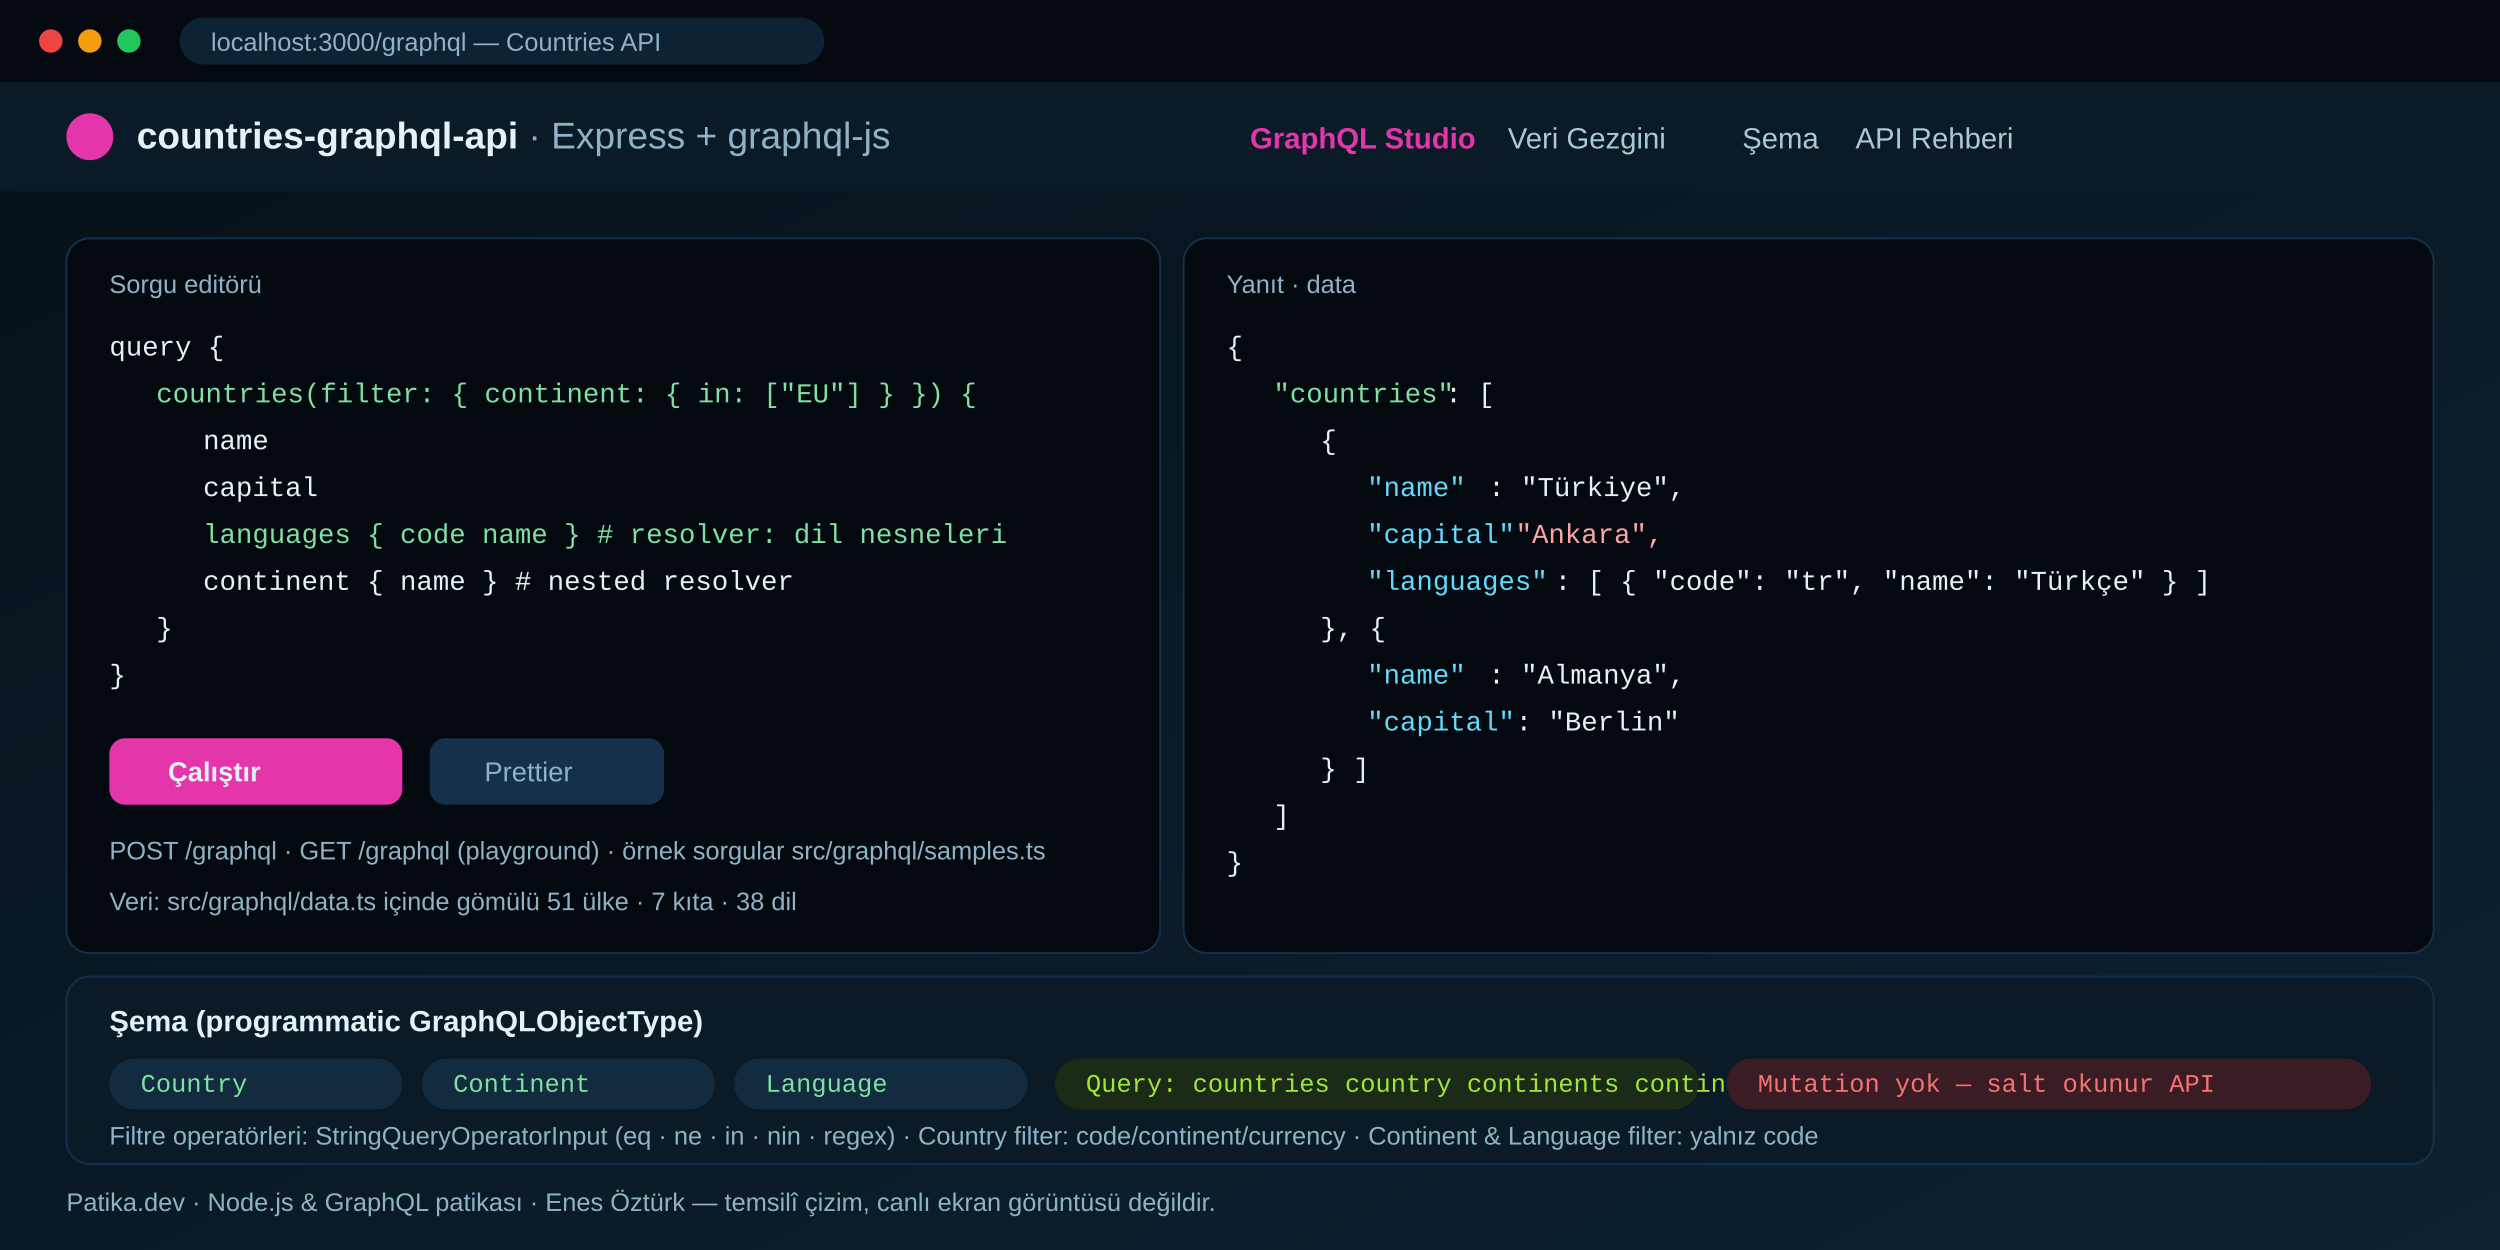
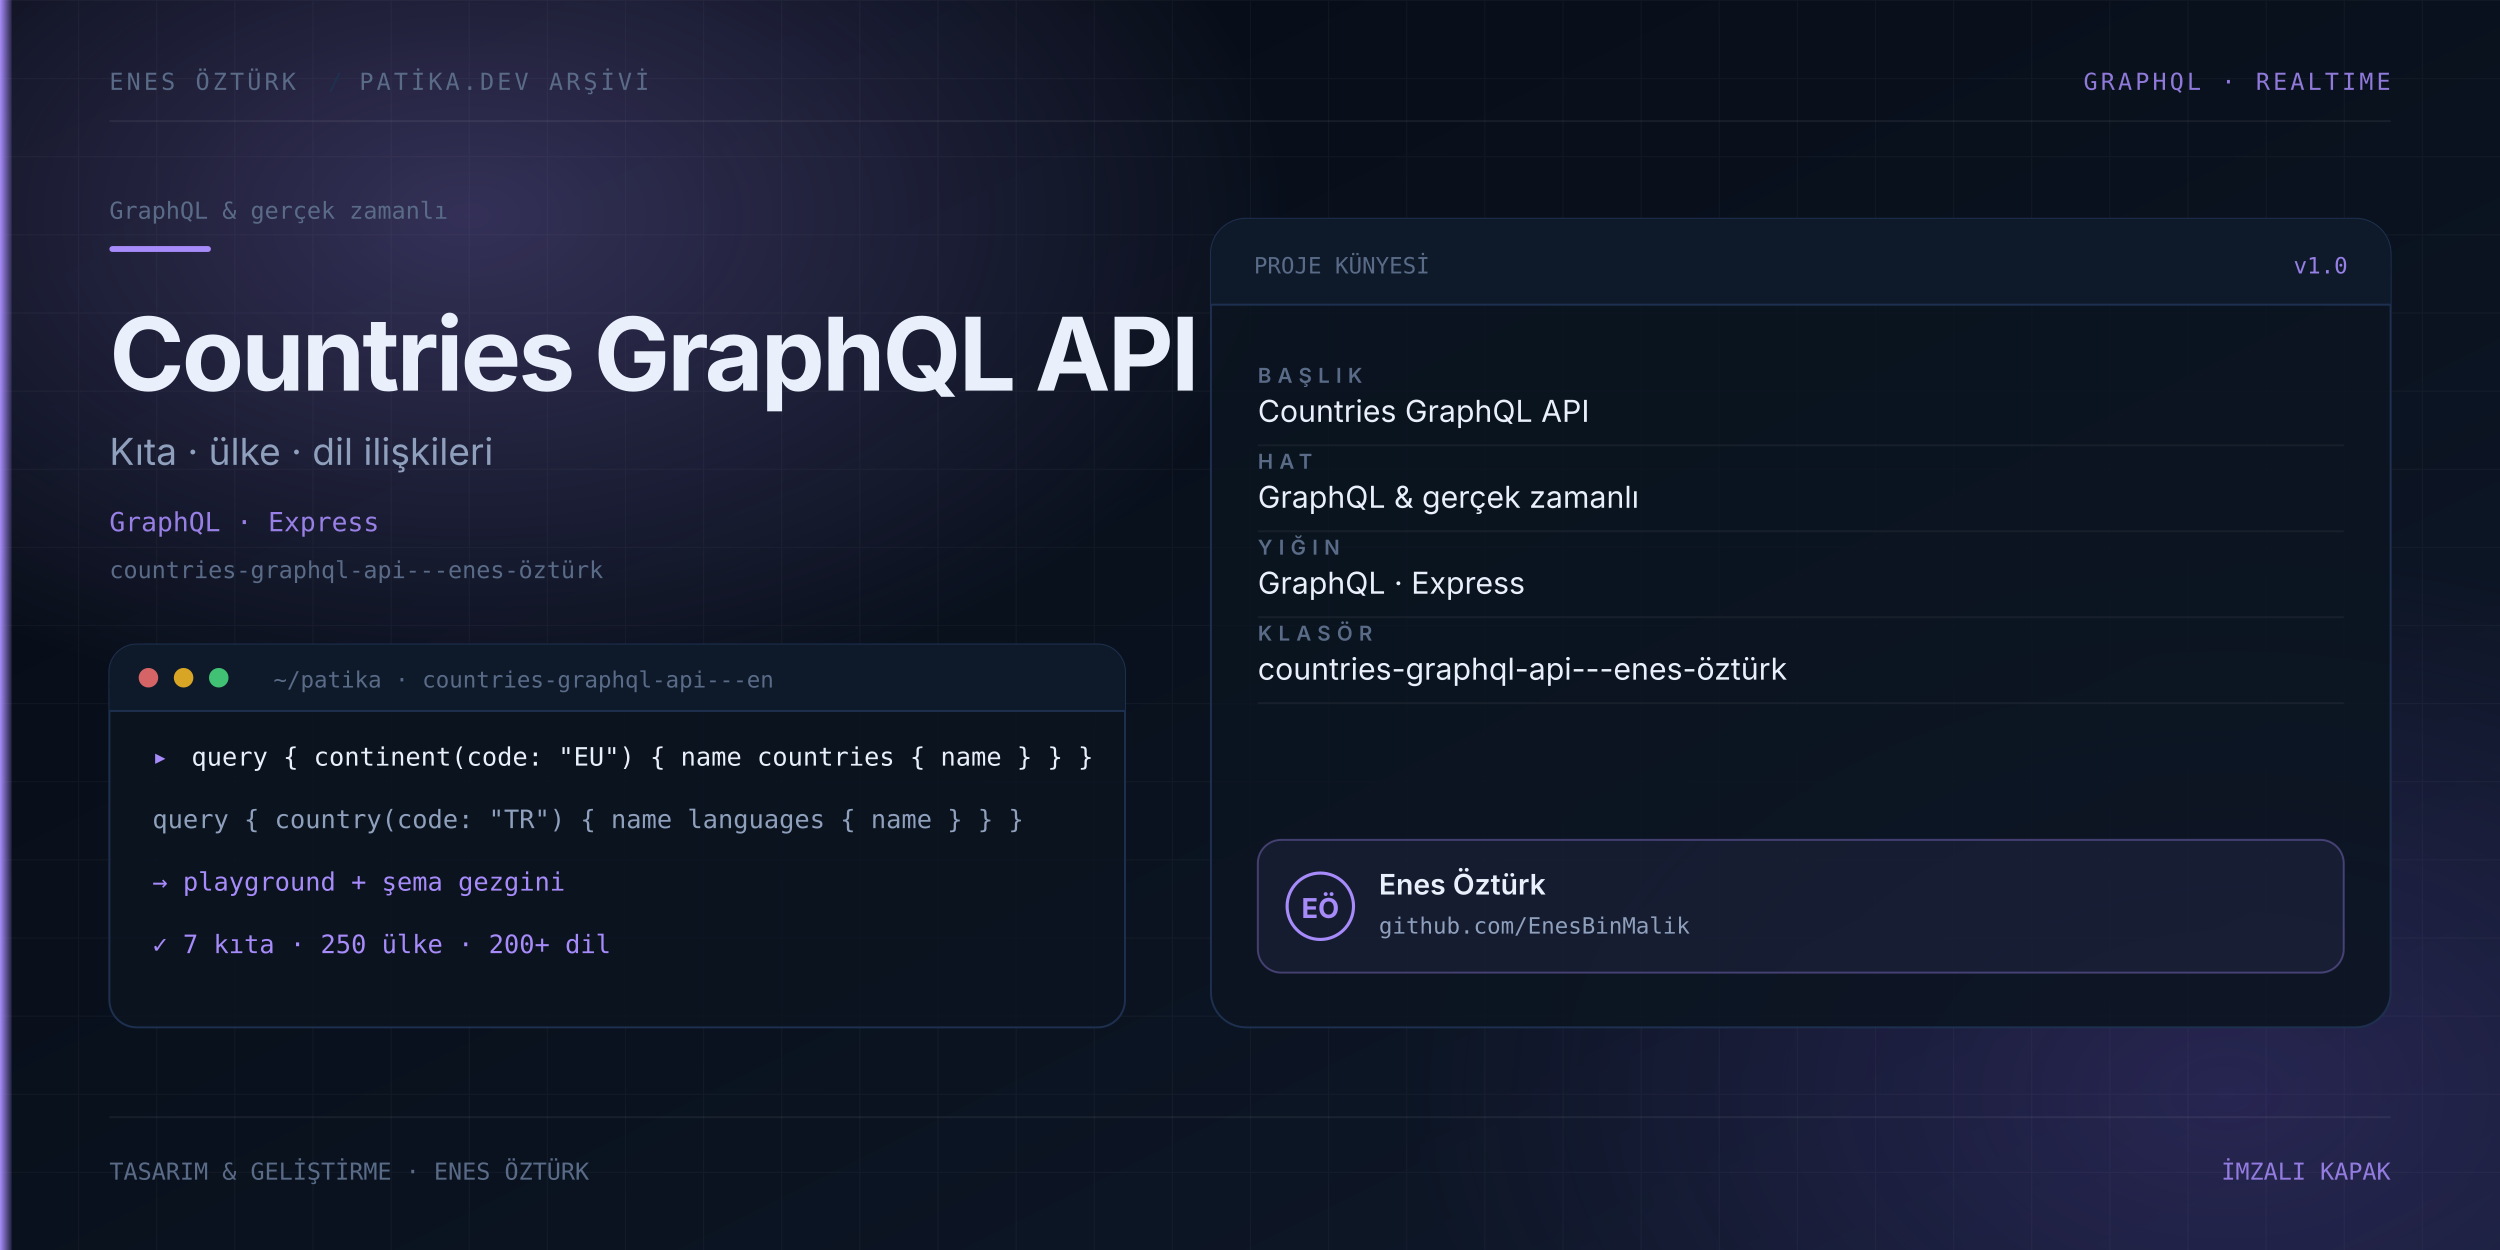
- <svg xmlns="http://www.w3.org/2000/svg" viewBox="0 0 1280 640" width="1280" height="640" role="img" aria-label="Ülkeler GraphQL API sorgulama arayüzü mockup'ı">
+ <svg xmlns="http://www.w3.org/2000/svg" viewBox="0 0 1280 640" width="1280" height="640" role="img" aria-label="Countries GraphQL API — Enes Öztürk imza kapağı">
  <defs>
-     <linearGradient id="bg3" x1="0" y1="0" x2="1" y2="1">
-       <stop offset="0%" stop-color="#071018" />
-       <stop offset="100%" stop-color="#0d2233" />
+     <linearGradient id="bg" x1="0" y1="0" x2="1" y2="1">
+       <stop offset="0" stop-color="#060B14" />
+       <stop offset="55%" stop-color="#0A121F" />
+       <stop offset="100%" stop-color="#101A2C" />
    </linearGradient>
-     <style>
-       .lbl{font-family:'Segoe UI',Arial,sans-serif;fill:#e6f1f7}
-       .mut{font-family:'Segoe UI',Arial,sans-serif;fill:#8fb3c6}
-       .mono{font-family:Consolas,'Courier New',monospace}
-       .tab{font-family:'Segoe UI',Arial,sans-serif;font-size:15px;fill:#a9c9d9}
-       .tabOn{font-family:'Segoe UI',Arial,sans-serif;font-size:15px;fill:#e535ab;font-weight:600}
-     </style>
+     <linearGradient id="acc" x1="0" y1="0" x2="1" y2="0">
+       <stop offset="0" stop-color="#A78BFA" />
+       <stop offset="100%" stop-color="#A78BFA" stop-opacity="0.15" />
+     </linearGradient>
+     <radialGradient id="glow1" cx="50%" cy="50%" r="50%">
+       <stop offset="0" stop-color="#A78BFA" stop-opacity="0.28" />
+       <stop offset="100%" stop-color="#A78BFA" stop-opacity="0" />
+     </radialGradient>
+     <radialGradient id="glow2" cx="50%" cy="50%" r="50%">
+       <stop offset="0" stop-color="#8B5CF6" stop-opacity="0.20" />
+       <stop offset="100%" stop-color="#8B5CF6" stop-opacity="0" />
+     </radialGradient>
+     <linearGradient id="fade" x1="0" y1="0" x2="0" y2="1">
+       <stop offset="0" stop-color="#FFFFFF" stop-opacity="0.10" />
+       <stop offset="100%" stop-color="#FFFFFF" stop-opacity="0.02" />
+     </linearGradient>
+     <pattern id="grid" width="40" height="40" patternUnits="userSpaceOnUse">
+       <path d="M40 0H0V40" fill="none" stroke="#FFFFFF" stroke-opacity="0.035" stroke-width="1" />
+     </pattern>
+     <pattern id="dots" width="24" height="24" patternUnits="userSpaceOnUse">
+       <circle cx="1.5" cy="1.5" r="1.5" fill="#A78BFA" fill-opacity="0.12" />
+     </pattern>
+     <filter id="soft" x="-30%" y="-30%" width="160%" height="160%">
+       <feGaussianBlur stdDeviation="26" />
+     </filter>
+     <style>.t{font-family:'Segoe UI',Inter,system-ui,-apple-system,'Helvetica Neue',Arial,sans-serif;}.m{font-family:'JetBrains Mono','Cascadia Code',Consolas,'SF Mono',monospace;}.ttl{font-family:'Segoe UI',Inter,system-ui,-apple-system,'Helvetica Neue',Arial,sans-serif;font-weight:700;letter-spacing:-1.4px}.cap{font-family:'Segoe UI',Inter,system-ui,-apple-system,'Helvetica Neue',Arial,sans-serif;font-weight:600;letter-spacing:3.2px}</style>
  </defs>
-   <rect width="1280" height="640" fill="url(#bg3)" />
-   <rect x="0" y="0" width="1280" height="42" fill="#04090f" />
-   <circle cx="26" cy="21" r="6" fill="#ef4444" />
-   <circle cx="46" cy="21" r="6" fill="#f59e0b" />
-   <circle cx="66" cy="21" r="6" fill="#22c55e" />
-   <rect x="92" y="9" width="330" height="24" rx="12" fill="#0d2233" />
-   <text x="108" y="26" class="mut" font-size="13">localhost:3000/graphql — Countries API</text>
-   <rect x="0" y="42" width="1280" height="56" fill="#0a1a26" />
-   <rect x="34" y="58" width="24" height="24" rx="12" fill="#e535ab" />
-   <text x="70" y="76" class="lbl" font-size="19" font-weight="700">countries-graphql-api <tspan class="mut" font-weight="400">· Express + graphql-js</tspan>
-   </text>
-   <text x="640" y="76" class="tabOn">GraphQL Studio</text>
-   <text x="772" y="76" class="tab">Veri Gezgini</text>
-   <text x="892" y="76" class="tab">Şema</text>
-   <text x="950" y="76" class="tab">API Rehberi</text>
-   <rect x="34" y="122" width="560" height="366" rx="12" fill="#04090f" stroke="#14304a" />
-   <text x="56" y="150" class="mut" font-size="13">Sorgu editörü</text>
-   <g font-size="14" class="mono">
-     <text x="56" y="182" fill="#e6f1f7">query {</text>
-     <text x="80" y="206" fill="#7ee0a3">countries(filter: { continent: { in: ["EU"] } }) {</text>
-     <text x="104" y="230" fill="#e6f1f7">name</text>
-     <text x="104" y="254" fill="#e6f1f7">capital</text>
-     <text x="104" y="278" fill="#7ee0a3">languages { code name }   # resolver: dil nesneleri</text>
-     <text x="104" y="302" fill="#e6f1f7">continent { name }          # nested resolver</text>
-     <text x="80" y="326" fill="#e6f1f7">}</text>
-     <text x="56" y="350" fill="#e6f1f7">}</text>
+   <rect width="1280" height="640" fill="url(#bg)" />
+   <rect width="1280" height="640" fill="url(#grid)" />
+   <ellipse cx="240" cy="110" rx="420" ry="260" fill="url(#glow1)" />
+   <ellipse cx="1140" cy="560" rx="420" ry="280" fill="url(#glow2)" />
+   <rect x="0" y="0" width="6" height="640" fill="url(#acc)" />
+   <g class="m" font-size="12" fill="#5A6B88" letter-spacing="1.6">
+     <text x="56" y="46">ENES ÖZTÜRK</text>
+     <text x="168" y="46" fill="#1E3050">/</text>
+     <text x="184" y="46">PATİKA.DEV ARŞİVİ</text>
+     <text x="1224" y="46" text-anchor="end" fill="#A78BFA" fill-opacity="0.85">GRAPHQL · REALTIME</text>
  </g>
-   <rect x="56" y="378" width="150" height="34" rx="8" fill="#e535ab" />
-   <text x="86" y="400" class="lbl" font-size="14" font-weight="600">Çalıştır</text>
-   <rect x="220" y="378" width="120" height="34" rx="8" fill="#14304a" />
-   <text x="248" y="400" class="mut" font-size="14">Prettier</text>
-   <text x="56" y="440" class="mut" font-size="13">POST /graphql · GET /graphql (playground) · örnek sorgular src/graphql/samples.ts</text>
-   <text x="56" y="466" class="mut" font-size="13">Veri: src/graphql/data.ts içinde gömülü 51 ülke · 7 kıta · 38 dil</text>
-   <rect x="606" y="122" width="640" height="366" rx="12" fill="#04090f" stroke="#14304a" />
-   <text x="628" y="150" class="mut" font-size="13">Yanıt · data</text>
-   <g font-size="14" class="mono">
-     <text x="628" y="182" fill="#e6f1f7">{</text>
-     <text x="652" y="206" fill="#7ee0a3">"countries"</text>
-     <text x="740" y="206" fill="#e6f1f7">: [</text>
-     <text x="676" y="230" fill="#e6f1f7">{</text>
-     <text x="700" y="254" fill="#61dafb">"name"</text>
-     <text x="762" y="254" fill="#e6f1f7">: "Türkiye",</text>
-     <text x="700" y="278" fill="#61dafb">"capital"</text>
-     <text x="776" y="278" fill="#fca5a5">"Ankara",</text>
-     <text x="700" y="302" fill="#61dafb">"languages"</text>
-     <text x="796" y="302" fill="#e6f1f7">: [ { "code": "tr", "name": "Türkçe" } ]</text>
-     <text x="676" y="326" fill="#e6f1f7">}, {</text>
-     <text x="700" y="350" fill="#61dafb">"name"</text>
-     <text x="762" y="350" fill="#e6f1f7">: "Almanya",</text>
-     <text x="700" y="374" fill="#61dafb">"capital"</text>
-     <text x="776" y="374" fill="#e6f1f7">: "Berlin"</text>
-     <text x="676" y="398" fill="#e6f1f7">} ]</text>
-     <text x="652" y="422" fill="#e6f1f7">]</text>
-     <text x="628" y="446" fill="#e6f1f7">}</text>
+   <line x1="56" y1="62" x2="1224" y2="62" stroke="#FFFFFF" stroke-opacity="0.06" />
+   <g class="m" font-size="12" fill="#5A6B88">
+     <text x="56" y="112">GraphQL &amp; gerçek zamanlı</text>
  </g>
-   <rect x="34" y="500" width="1212" height="96" rx="12" fill="#0a1a26" stroke="#14304a" />
-   <text x="56" y="528" class="lbl" font-size="15" font-weight="600">Şema (programmatic GraphQLObjectType)</text>
-   <g font-size="13" class="mono">
-     <rect x="56" y="542" width="150" height="26" rx="13" fill="#122b3f" />
-     <text x="72" y="559" fill="#7ee0a3">Country</text>
-     <rect x="216" y="542" width="150" height="26" rx="13" fill="#122b3f" />
-     <text x="232" y="559" fill="#7ee0a3">Continent</text>
-     <rect x="376" y="542" width="150" height="26" rx="13" fill="#122b3f" />
-     <text x="392" y="559" fill="#7ee0a3">Language</text>
-     <rect x="540" y="542" width="330" height="26" rx="13" fill="#1c2b17" />
-     <text x="556" y="559" fill="#a3e635">Query: countries country continents continent languages language</text>
-     <rect x="884" y="542" width="330" height="26" rx="13" fill="#3a1d24" />
-     <text x="900" y="559" fill="#f87171">Mutation yok — salt okunur API</text>
-   </g>
-   <text x="56" y="586" class="mut" font-size="13">Filtre operatörleri: StringQueryOperatorInput (eq · ne · in · nin · regex) · Country filter: code/continent/currency · Continent &amp; Language filter: yalnız code</text>
-   <text x="34" y="620" class="mut" font-size="13">Patika.dev · Node.js &amp; GraphQL patikası · Enes Öztürk — temsilî çizim, canlı ekran görüntüsü değildir.</text>
+   <rect x="56" y="126" width="52" height="3" rx="1.5" fill="#A78BFA" />
+   <text x="56" y="200" class="ttl" font-size="52" fill="#E9F0FB">Countries GraphQL API</text>
+   <text x="56" y="238" class="t" font-size="19" fill="#8FA0BD">Kıta · ülke · dil ilişkileri</text>
+   <text x="56" y="272" class="m" font-size="13.5" fill="#A78BFA" fill-opacity="0.9">GraphQL · Express</text>
+   <text x="56" y="296" class="m" font-size="12" fill="#5A6B88">countries-graphql-api---enes-öztürk</text>
+   <rect x="56" y="330" width="520" height="196" rx="14" fill="#0B1420" fill-opacity="0.92" stroke="#1E3050" />
+   <rect x="56" y="330" width="520" height="34" rx="14" fill="#0E1A2A" />
+   <rect x="56" y="350" width="520" height="14" fill="#0E1A2A" />
+   <line x1="56" y1="364" x2="576" y2="364" stroke="#1E3050" />
+   <circle cx="76" cy="347" r="5" fill="#F87171" fill-opacity="0.85" />
+   <circle cx="94" cy="347" r="5" fill="#FBBF24" fill-opacity="0.85" />
+   <circle cx="112" cy="347" r="5" fill="#4ADE80" fill-opacity="0.85" />
+   <text x="140" y="352" class="m" font-size="11.5" fill="#5A6B88">~/patika · countries-graphql-api---en</text>
+   <text x="78" y="392" class="m" font-size="13.5" fill="#A78BFA">▸</text>
+   <text x="98" y="392" class="m" font-size="13" fill="#E9F0FB">query { continent(code: "EU") { name  countries { name } } }</text>
+   <text x="78" y="424" class="m" font-size="13" fill="#8FA0BD">query { country(code: "TR") { name  languages { name } } }</text>
+   <text x="78" y="456" class="m" font-size="13" fill="#A78BFA">→ playground + şema gezgini</text>
+   <text x="78" y="488" class="m" font-size="13" fill="#A78BFA">✓ 7 kıta · 250 ülke · 200+ dil</text>
+   <rect x="620" y="112" width="604" height="414" rx="18" fill="#0B1420" fill-opacity="0.85" stroke="#1E3050" />
+   <rect x="620" y="112" width="604" height="44" rx="18" fill="#0E1A2A" />
+   <rect x="620" y="138" width="604" height="18" fill="#0E1A2A" />
+   <line x1="620" y1="156" x2="1224" y2="156" stroke="#1E3050" />
+   <text x="642" y="140" class="m" font-size="11.5" fill="#5A6B88">PROJE KÜNYESİ</text>
+   <text x="1202" y="140" class="m" font-size="11.5" fill="#A78BFA" text-anchor="end" fill-opacity="0.9">v1.0</text>
+   <text x="644" y="196" class="cap" font-size="10.5" fill="#5A6B88">BAŞLIK</text>
+   <text x="644" y="216" class="t" font-size="15.5" fill="#E9F0FB">Countries GraphQL API</text>
+   <line x1="644" y1="228" x2="1200" y2="228" stroke="#FFFFFF" stroke-opacity="0.05" />
+   <text x="644" y="240" class="cap" font-size="10.5" fill="#5A6B88">HAT</text>
+   <text x="644" y="260" class="t" font-size="15.5" fill="#E9F0FB">GraphQL &amp; gerçek zamanlı</text>
+   <line x1="644" y1="272" x2="1200" y2="272" stroke="#FFFFFF" stroke-opacity="0.05" />
+   <text x="644" y="284" class="cap" font-size="10.5" fill="#5A6B88">YIĞIN</text>
+   <text x="644" y="304" class="t" font-size="15.5" fill="#E9F0FB">GraphQL · Express</text>
+   <line x1="644" y1="316" x2="1200" y2="316" stroke="#FFFFFF" stroke-opacity="0.05" />
+   <text x="644" y="328" class="cap" font-size="10.5" fill="#5A6B88">KLASÖR</text>
+   <text x="644" y="348" class="t" font-size="15.5" fill="#E9F0FB">countries-graphql-api---enes-öztürk</text>
+   <line x1="644" y1="360" x2="1200" y2="360" stroke="#FFFFFF" stroke-opacity="0.05" />
+   <rect x="644" y="430" width="556" height="68" rx="12" fill="#A78BFA" fill-opacity="0.07" stroke="#A78BFA" stroke-opacity="0.35" />
+   <circle cx="676" cy="464" r="17" fill="none" stroke="#A78BFA" stroke-width="1.6" />
+   <text x="676" y="470" class="t" font-size="14" font-weight="700" fill="#A78BFA" text-anchor="middle">EÖ</text>
+   <text x="706" y="458" class="t" font-size="14.5" font-weight="600" fill="#E9F0FB">Enes Öztürk</text>
+   <text x="706" y="478" class="m" font-size="11.5" fill="#8FA0BD">github.com/EnesBinMalik</text>
+   <line x1="56" y1="572" x2="1224" y2="572" stroke="#FFFFFF" stroke-opacity="0.06" />
+   <text x="56" y="604" class="m" font-size="12" fill="#5A6B88">TASARIM &amp; GELİŞTİRME · ENES ÖZTÜRK</text>
+   <text x="1224" y="604" class="m" font-size="12" fill="#A78BFA" text-anchor="end" fill-opacity="0.85">İMZALI KAPAK</text>
</svg>
